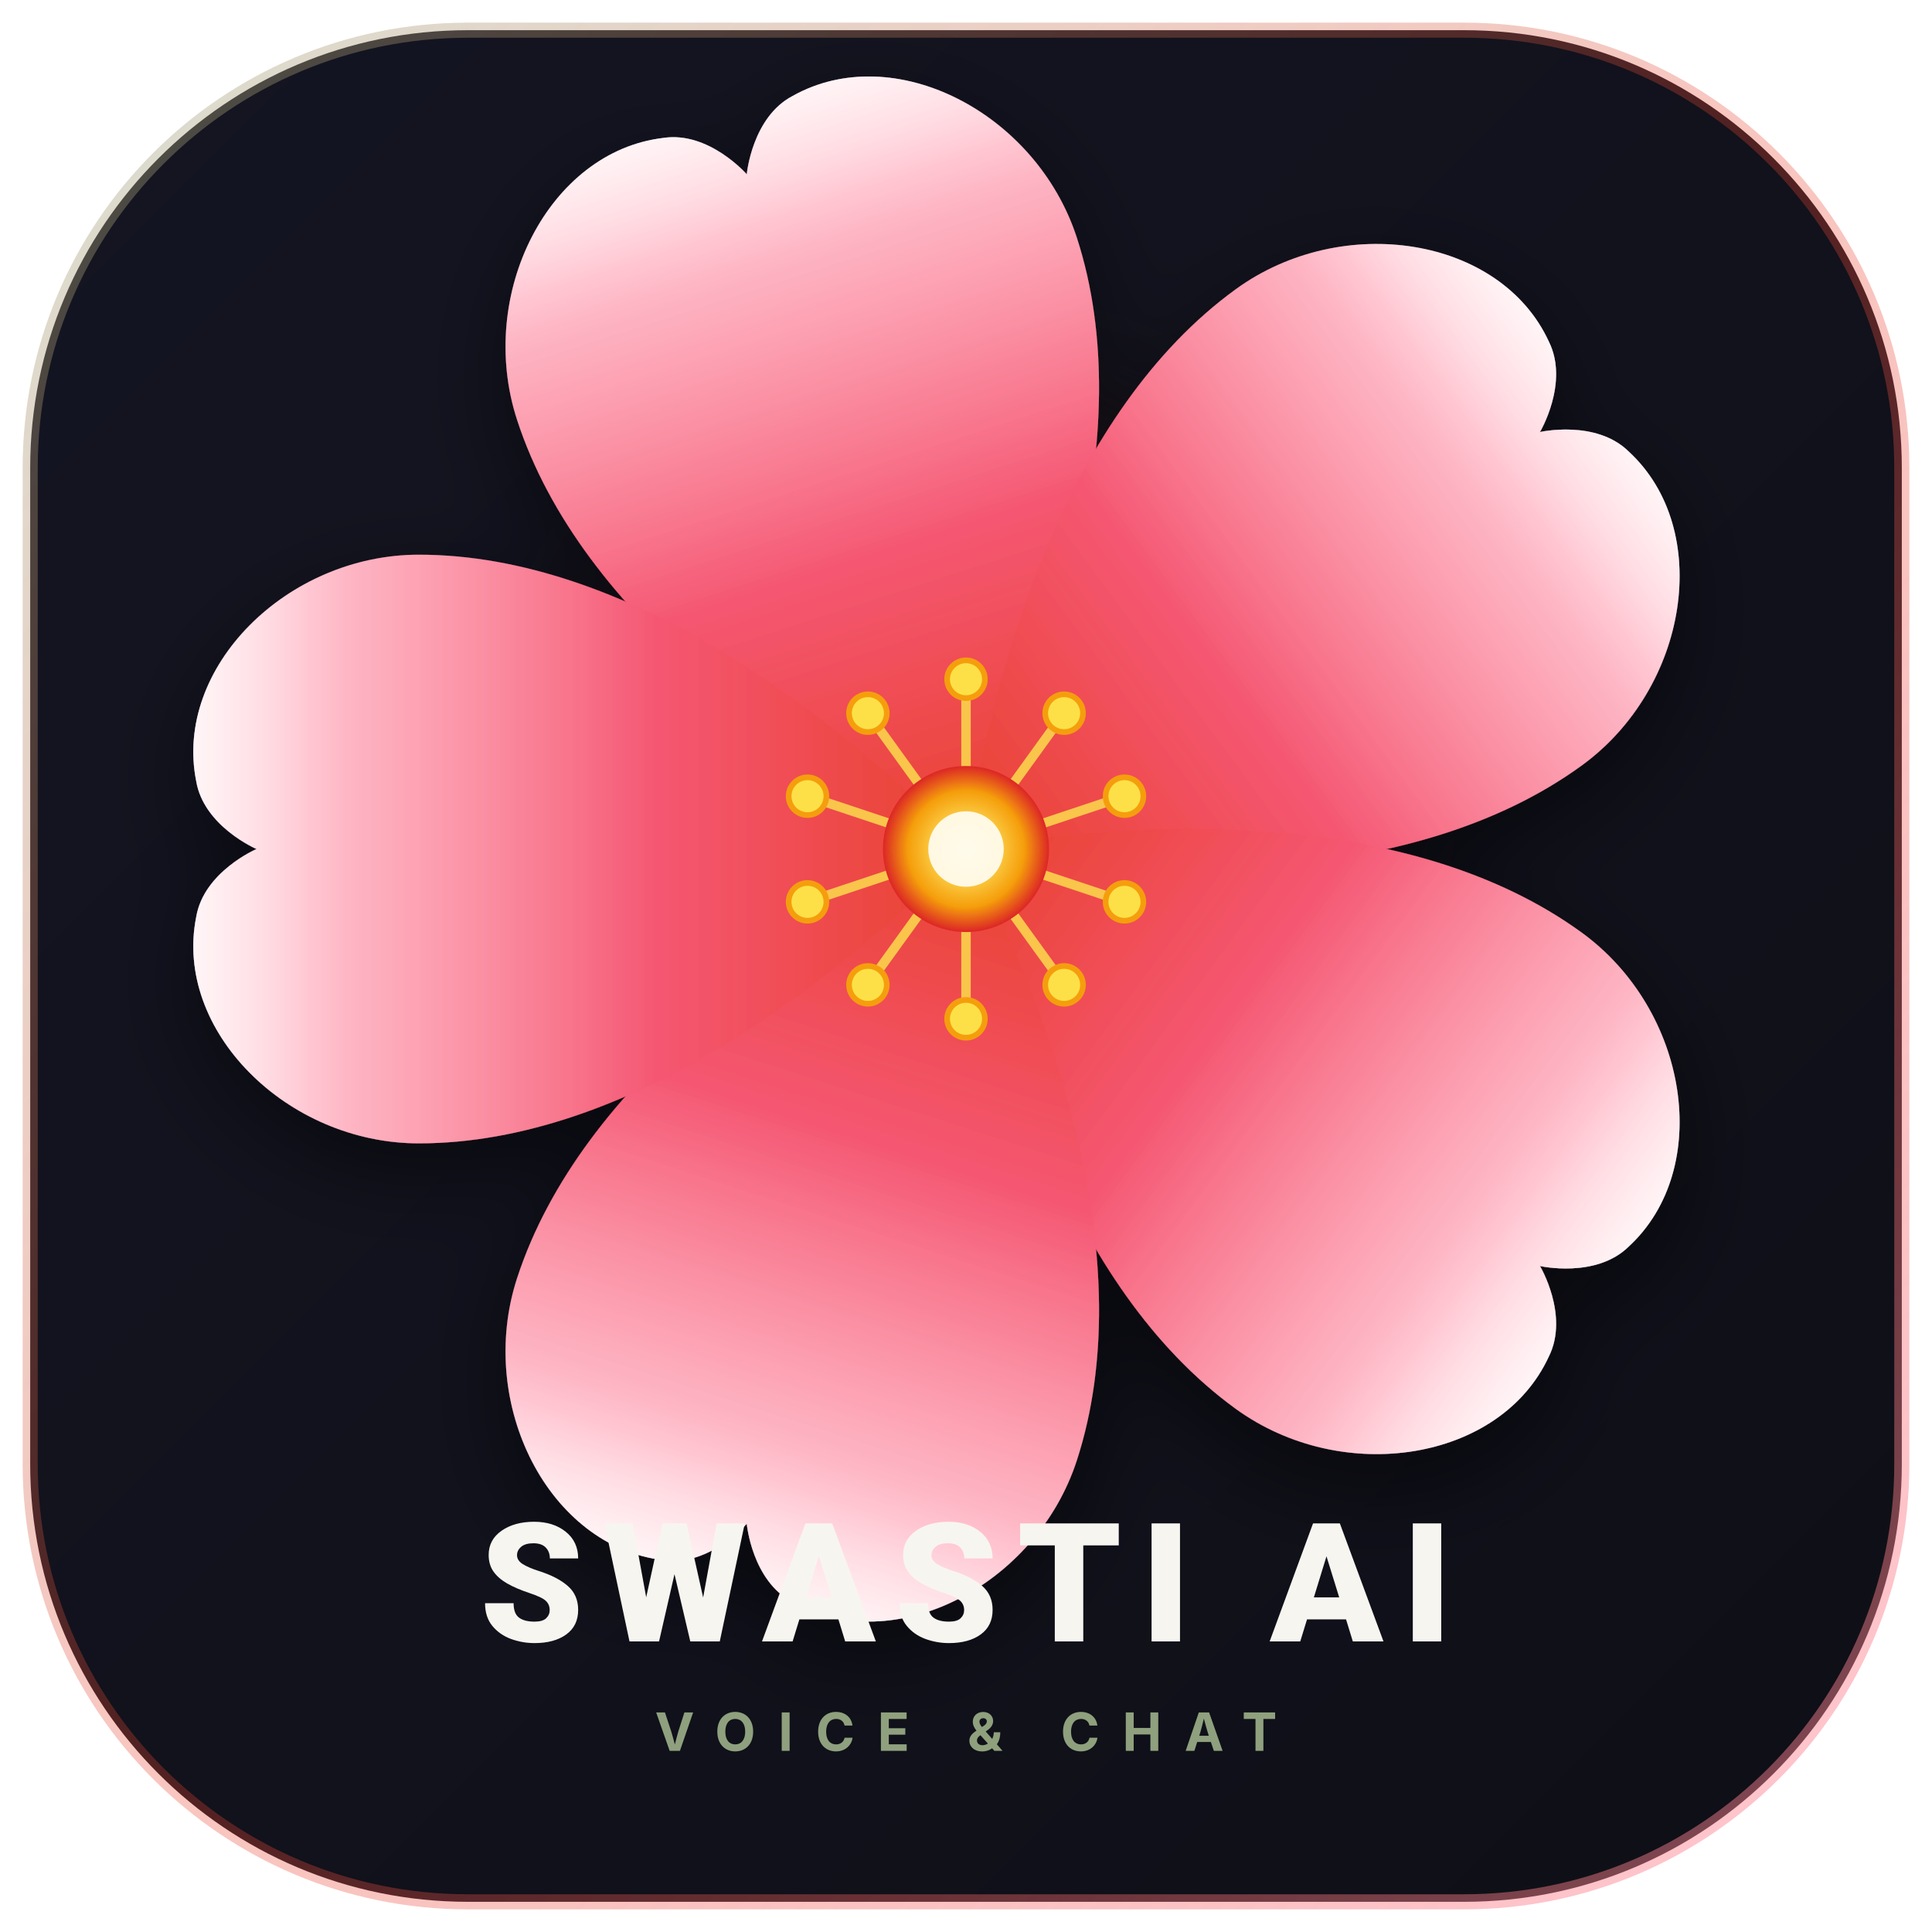
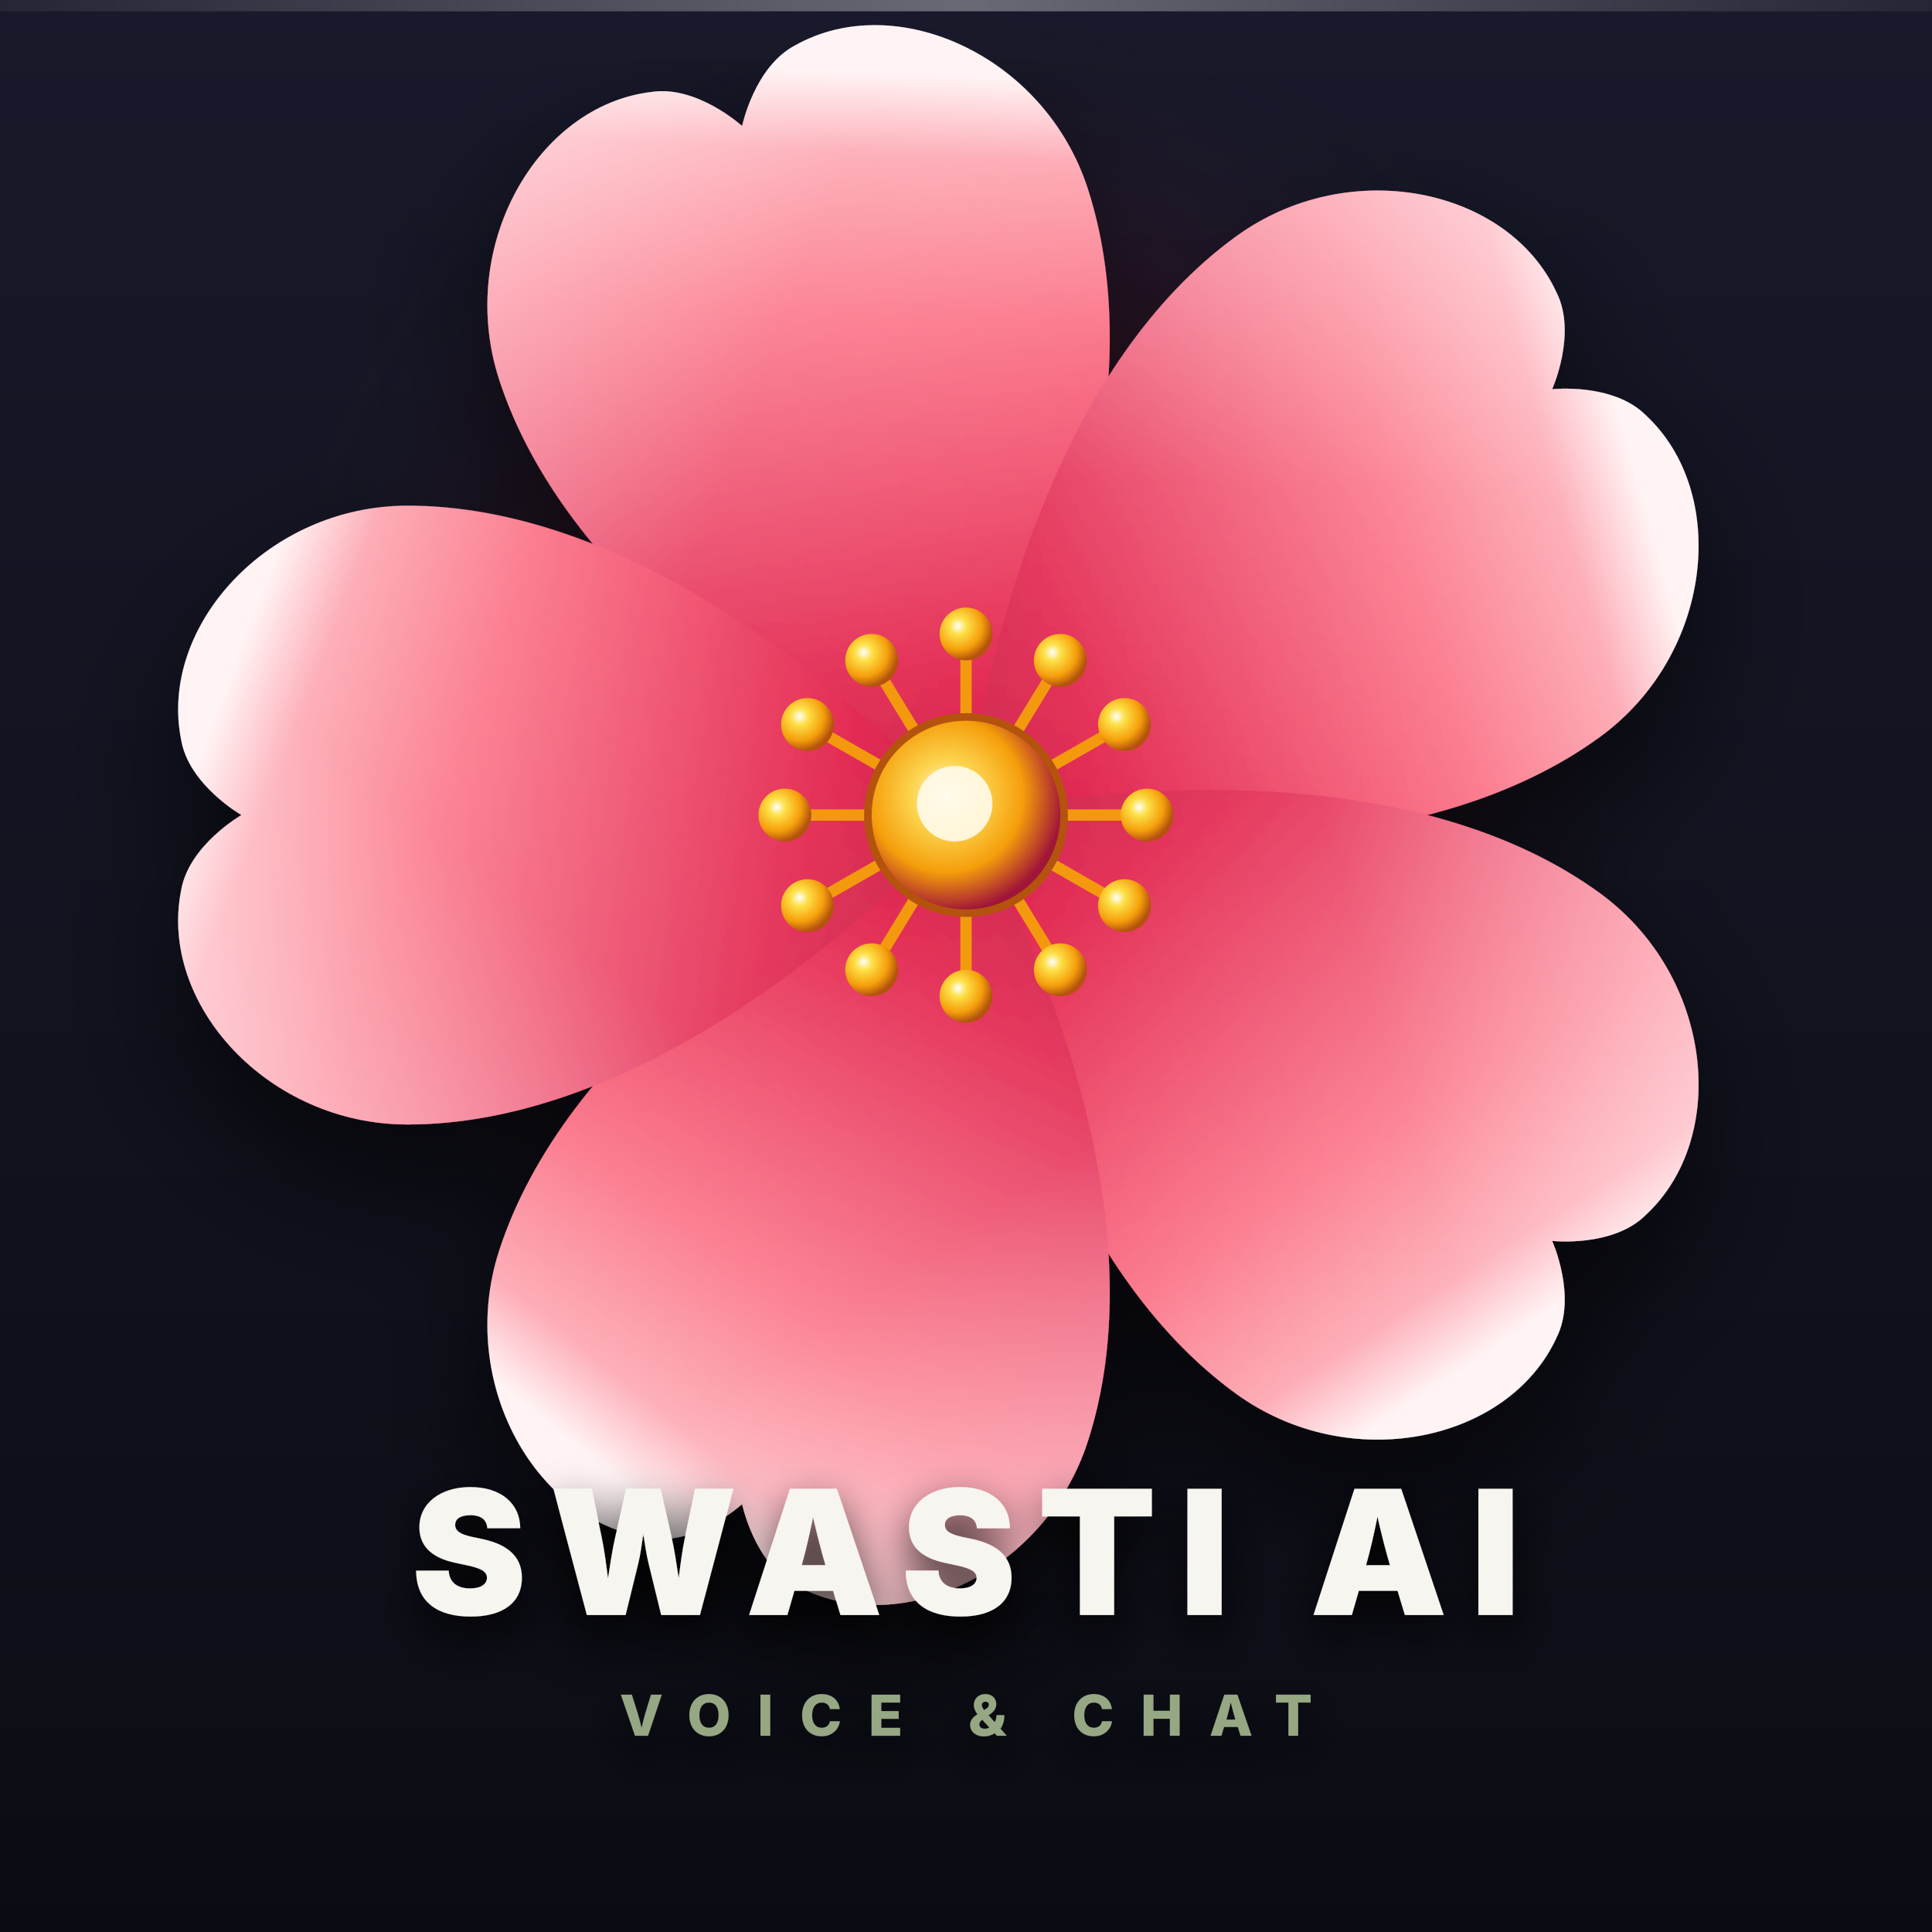
<svg xmlns="http://www.w3.org/2000/svg" viewBox="0 0 512 512" width="512" height="512">
  <defs>
-     <linearGradient id="bgGrad" x1="0%" y1="0%" x2="100%" y2="100%">
-       <stop offset="0%" stop-color="#141522" />
-       <stop offset="100%" stop-color="#0E0F16" />
+     <linearGradient id="obsidianGrad" x1="0%" y1="0%" x2="0%" y2="100%">
+       <stop offset="0%" stop-color="#18192A" />
+       <stop offset="50%" stop-color="#12131F" />
+       <stop offset="100%" stop-color="#0B0C13" />
    </linearGradient>
-     <linearGradient id="borderGrad" x1="0%" y1="0%" x2="100%" y2="100%">
-       <stop offset="0%" stop-color="#9CAF88" stop-opacity="0.4" />
-       <stop offset="50%" stop-color="#E8412C" stop-opacity="0.3" />
-       <stop offset="100%" stop-color="#FF8DA1" stop-opacity="0.5" />
+     <linearGradient id="rimLight" x1="0%" y1="0%" x2="100%" y2="0%">
+       <stop offset="0%" stop-color="#FFFFFF" stop-opacity="0.05" />
+       <stop offset="50%" stop-color="#FFFFFF" stop-opacity="0.35" />
+       <stop offset="100%" stop-color="#FFFFFF" stop-opacity="0.05" />
    </linearGradient>
-     <radialGradient id="auraGrad" cx="50%" cy="44%" r="40%">
-       <stop offset="0%" stop-color="#FF8DA1" stop-opacity="0.25" />
-       <stop offset="50%" stop-color="#E8412C" stop-opacity="0.12" />
-       <stop offset="100%" stop-color="#141522" stop-opacity="0" />
+     <radialGradient id="bloomGrad" cx="50%" cy="42%" r="45%">
+       <stop offset="0%" stop-color="#FF5B79" stop-opacity="0.35" />
+       <stop offset="50%" stop-color="#E11D48" stop-opacity="0.15" />
+       <stop offset="100%" stop-color="#12131F" stop-opacity="0" />
    </radialGradient>
-     <linearGradient id="petalGrad" x1="0%" y1="100%" x2="0%" y2="0%">
-       <stop offset="0%" stop-color="#E8412C" />
-       <stop offset="40%" stop-color="#F43F5E" />
-       <stop offset="85%" stop-color="#FFA8BA" />
-       <stop offset="100%" stop-color="#FFE4E8" />
+     <linearGradient id="petal3DGrad" x1="20%" y1="100%" x2="50%" y2="0%">
+       <stop offset="0%" stop-color="#BE123C" />
+       <stop offset="25%" stop-color="#E11D48" />
+       <stop offset="70%" stop-color="#FB7185" />
+       <stop offset="90%" stop-color="#FDA4AF" />
+       <stop offset="100%" stop-color="#FFF1F2" />
    </linearGradient>
-     <linearGradient id="petalHighlight" x1="0%" y1="100%" x2="0%" y2="0%">
-       <stop offset="0%" stop-color="#FFFFFF" stop-opacity="0" />
-       <stop offset="80%" stop-color="#FFFFFF" stop-opacity="0.25" />
-       <stop offset="100%" stop-color="#FFFFFF" stop-opacity="0.6" />
+     <linearGradient id="petalSpecGrad" x1="0%" y1="0%" x2="100%" y2="100%">
+       <stop offset="0%" stop-color="#FFFFFF" stop-opacity="0.55" />
+       <stop offset="40%" stop-color="#FFFFFF" stop-opacity="0.15" />
+       <stop offset="100%" stop-color="#FFFFFF" stop-opacity="0" />
    </linearGradient>
-     <radialGradient id="coreGrad" cx="50%" cy="50%" r="50%">
+     <radialGradient id="pistilGrad" cx="40%" cy="40%" r="60%">
      <stop offset="0%" stop-color="#FFFBEB" />
-       <stop offset="35%" stop-color="#FCD34D" />
+       <stop offset="30%" stop-color="#FCD34D" />
+       <stop offset="65%" stop-color="#F59E0B" />
+       <stop offset="100%" stop-color="#9F1239" />
+     </radialGradient>
+     <radialGradient id="antherGrad" cx="35%" cy="35%" r="65%">
+       <stop offset="0%" stop-color="#FFFFFF" />
+       <stop offset="25%" stop-color="#FDE047" />
      <stop offset="70%" stop-color="#F59E0B" />
-       <stop offset="100%" stop-color="#DC2626" />
+       <stop offset="100%" stop-color="#B45309" />
    </radialGradient>
-     <path id="sakuraPetal" d="       M 0 0        C -36 -35, -78 -90, -78 -145       C -78 -180, -48 -210, -18 -204       C -6 -202, 0 -188, 0 -188       C 0 -188, 6 -202, 18 -204       C 48 -210, 78 -180, 78 -145       C 78 -90, 36 -35, 0 0 Z     " />
-     <filter id="shadowFilter" x="-20%" y="-20%" width="140%" height="140%">
-       <feDropShadow dx="0" dy="8" stdDeviation="12" flood-color="#000000" flood-opacity="0.5" />
+     <path id="sakuraPetal3D" d="       M 0 0       C -38 -35, -82 -92, -82 -148       C -82 -185, -50 -214, -20 -208       C -8 -206, 0 -192, 0 -192       C 0 -192, 8 -206, 20 -208       C 50 -214, 82 -185, 82 -148       C 82 -92, 38 -35, 0 0 Z     " />
+     <filter id="flower3DShadow" x="-30%" y="-30%" width="160%" height="160%">
+       <feDropShadow dx="0" dy="16" stdDeviation="18" flood-color="#000000" flood-opacity="0.65" />
+     </filter>
+     <filter id="text3DShadow" x="-20%" y="-20%" width="140%" height="140%">
+       <feDropShadow dx="0" dy="5" stdDeviation="6" flood-color="#000000" flood-opacity="0.8" />
    </filter>
  </defs>
-   <rect x="8" y="8" width="496" height="496" rx="116" fill="url(#bgGrad)" stroke="url(#borderGrad)" stroke-width="4" />
-   <circle cx="256" cy="225" r="170" fill="url(#auraGrad)" />
-   <g transform="translate(256, 225)" filter="url(#shadowFilter)">
+   <rect width="512" height="512" fill="url(#obsidianGrad)" />
+   <rect width="512" height="3" fill="url(#rimLight)" />
+   <circle cx="256" cy="216" r="210" fill="url(#bloomGrad)" />
+   <g transform="translate(256, 216)" filter="url(#flower3DShadow)">
    <g transform="rotate(-18)">
-       <use href="#sakuraPetal" fill="url(#petalGrad)" />
-       <use href="#sakuraPetal" fill="url(#petalHighlight)" />
+       <use href="#sakuraPetal3D" fill="url(#petal3DGrad)" />
+       <use href="#sakuraPetal3D" fill="url(#petalSpecGrad)" />
    </g>
    <g transform="rotate(54)">
-       <use href="#sakuraPetal" fill="url(#petalGrad)" />
-       <use href="#sakuraPetal" fill="url(#petalHighlight)" />
+       <use href="#sakuraPetal3D" fill="url(#petal3DGrad)" />
+       <use href="#sakuraPetal3D" fill="url(#petalSpecGrad)" />
    </g>
    <g transform="rotate(126)">
-       <use href="#sakuraPetal" fill="url(#petalGrad)" />
-       <use href="#sakuraPetal" fill="url(#petalHighlight)" />
+       <use href="#sakuraPetal3D" fill="url(#petal3DGrad)" />
+       <use href="#sakuraPetal3D" fill="url(#petalSpecGrad)" />
    </g>
    <g transform="rotate(198)">
-       <use href="#sakuraPetal" fill="url(#petalGrad)" />
-       <use href="#sakuraPetal" fill="url(#petalHighlight)" />
+       <use href="#sakuraPetal3D" fill="url(#petal3DGrad)" />
+       <use href="#sakuraPetal3D" fill="url(#petalSpecGrad)" />
    </g>
    <g transform="rotate(270)">
-       <use href="#sakuraPetal" fill="url(#petalGrad)" />
-       <use href="#sakuraPetal" fill="url(#petalHighlight)" />
+       <use href="#sakuraPetal3D" fill="url(#petal3DGrad)" />
+       <use href="#sakuraPetal3D" fill="url(#petalSpecGrad)" />
    </g>
-     <g stroke="#FCD34D" stroke-width="2.5" stroke-linecap="round" opacity="0.9">
-       <line x1="0" y1="0" x2="0" y2="-45" />
-       <line x1="0" y1="0" x2="26" y2="-36" />
-       <line x1="0" y1="0" x2="42" y2="-14" />
-       <line x1="0" y1="0" x2="42" y2="14" />
-       <line x1="0" y1="0" x2="26" y2="36" />
-       <line x1="0" y1="0" x2="0" y2="45" />
-       <line x1="0" y1="0" x2="-26" y2="36" />
-       <line x1="0" y1="0" x2="-42" y2="14" />
-       <line x1="0" y1="0" x2="-42" y2="-14" />
-       <line x1="0" y1="0" x2="-26" y2="-36" />
+     <g stroke="#F59E0B" stroke-width="3" stroke-linecap="round" opacity="0.95">
+       <line x1="0" y1="0" x2="0" y2="-48" />
+       <line x1="0" y1="0" x2="25" y2="-41" />
+       <line x1="0" y1="0" x2="42" y2="-24" />
+       <line x1="0" y1="0" x2="48" y2="0" />
+       <line x1="0" y1="0" x2="42" y2="24" />
+       <line x1="0" y1="0" x2="25" y2="41" />
+       <line x1="0" y1="0" x2="0" y2="48" />
+       <line x1="0" y1="0" x2="-25" y2="41" />
+       <line x1="0" y1="0" x2="-42" y2="24" />
+       <line x1="0" y1="0" x2="-48" y2="0" />
+       <line x1="0" y1="0" x2="-42" y2="-24" />
+       <line x1="0" y1="0" x2="-25" y2="-41" />
    </g>
-     <g fill="#FDE047" stroke="#F59E0B" stroke-width="1.5">
-       <circle cx="0" cy="-45" r="5" />
-       <circle cx="26" cy="-36" r="5" />
-       <circle cx="42" cy="-14" r="5" />
-       <circle cx="42" cy="14" r="5" />
-       <circle cx="26" cy="36" r="5" />
-       <circle cx="0" cy="45" r="5" />
-       <circle cx="-26" cy="36" r="5" />
-       <circle cx="-42" cy="14" r="5" />
-       <circle cx="-42" cy="-14" r="5" />
-       <circle cx="-26" cy="-36" r="5" />
-     </g>
-     <circle cx="0" cy="0" r="22" fill="url(#coreGrad)" />
-     <circle cx="0" cy="0" r="10" fill="#FFFBEB" opacity="0.95" />
+     <circle cx="0" cy="-48" r="7" fill="url(#antherGrad)" />
+     <circle cx="25" cy="-41" r="7" fill="url(#antherGrad)" />
+     <circle cx="42" cy="-24" r="7" fill="url(#antherGrad)" />
+     <circle cx="48" cy="0" r="7" fill="url(#antherGrad)" />
+     <circle cx="42" cy="24" r="7" fill="url(#antherGrad)" />
+     <circle cx="25" cy="41" r="7" fill="url(#antherGrad)" />
+     <circle cx="0" cy="48" r="7" fill="url(#antherGrad)" />
+     <circle cx="-25" cy="41" r="7" fill="url(#antherGrad)" />
+     <circle cx="-42" cy="24" r="7" fill="url(#antherGrad)" />
+     <circle cx="-48" cy="0" r="7" fill="url(#antherGrad)" />
+     <circle cx="-42" cy="-24" r="7" fill="url(#antherGrad)" />
+     <circle cx="-25" cy="-41" r="7" fill="url(#antherGrad)" />
+     <circle cx="0" cy="0" r="26" fill="url(#pistilGrad)" stroke="#B45309" stroke-width="2" />
+     <circle cx="-3" cy="-3" r="10" fill="#FFFBEB" opacity="0.9" />
  </g>
-   <g text-anchor="middle">
-     <text x="256" y="435" font-family="-apple-system, BlinkMacSystemFont, 'Plus Jakarta Sans', 'Outfit', 'Segoe UI', Roboto, sans-serif" font-size="44" font-weight="800" letter-spacing="5" fill="#F7F5EF">SWASTI AI</text>
-     <text x="256" y="464" font-family="-apple-system, BlinkMacSystemFont, 'Plus Jakarta Sans', sans-serif" font-size="14" font-weight="700" letter-spacing="6" fill="#9CAF88" opacity="0.9">VOICE &amp; CHAT</text>
+   <g text-anchor="middle" filter="url(#text3DShadow)">
+     <text x="256" y="428" font-family="-apple-system, BlinkMacSystemFont, 'Plus Jakarta Sans', 'Outfit', 'SF Pro Display', sans-serif" font-size="46" font-weight="900" letter-spacing="6" fill="#F7F5EF">SWASTI AI</text>
+     <text x="256" y="460" font-family="-apple-system, BlinkMacSystemFont, 'Plus Jakarta Sans', 'Outfit', sans-serif" font-size="15" font-weight="800" letter-spacing="7" fill="#9CAF88" opacity="0.95">VOICE &amp; CHAT</text>
  </g>
</svg>
